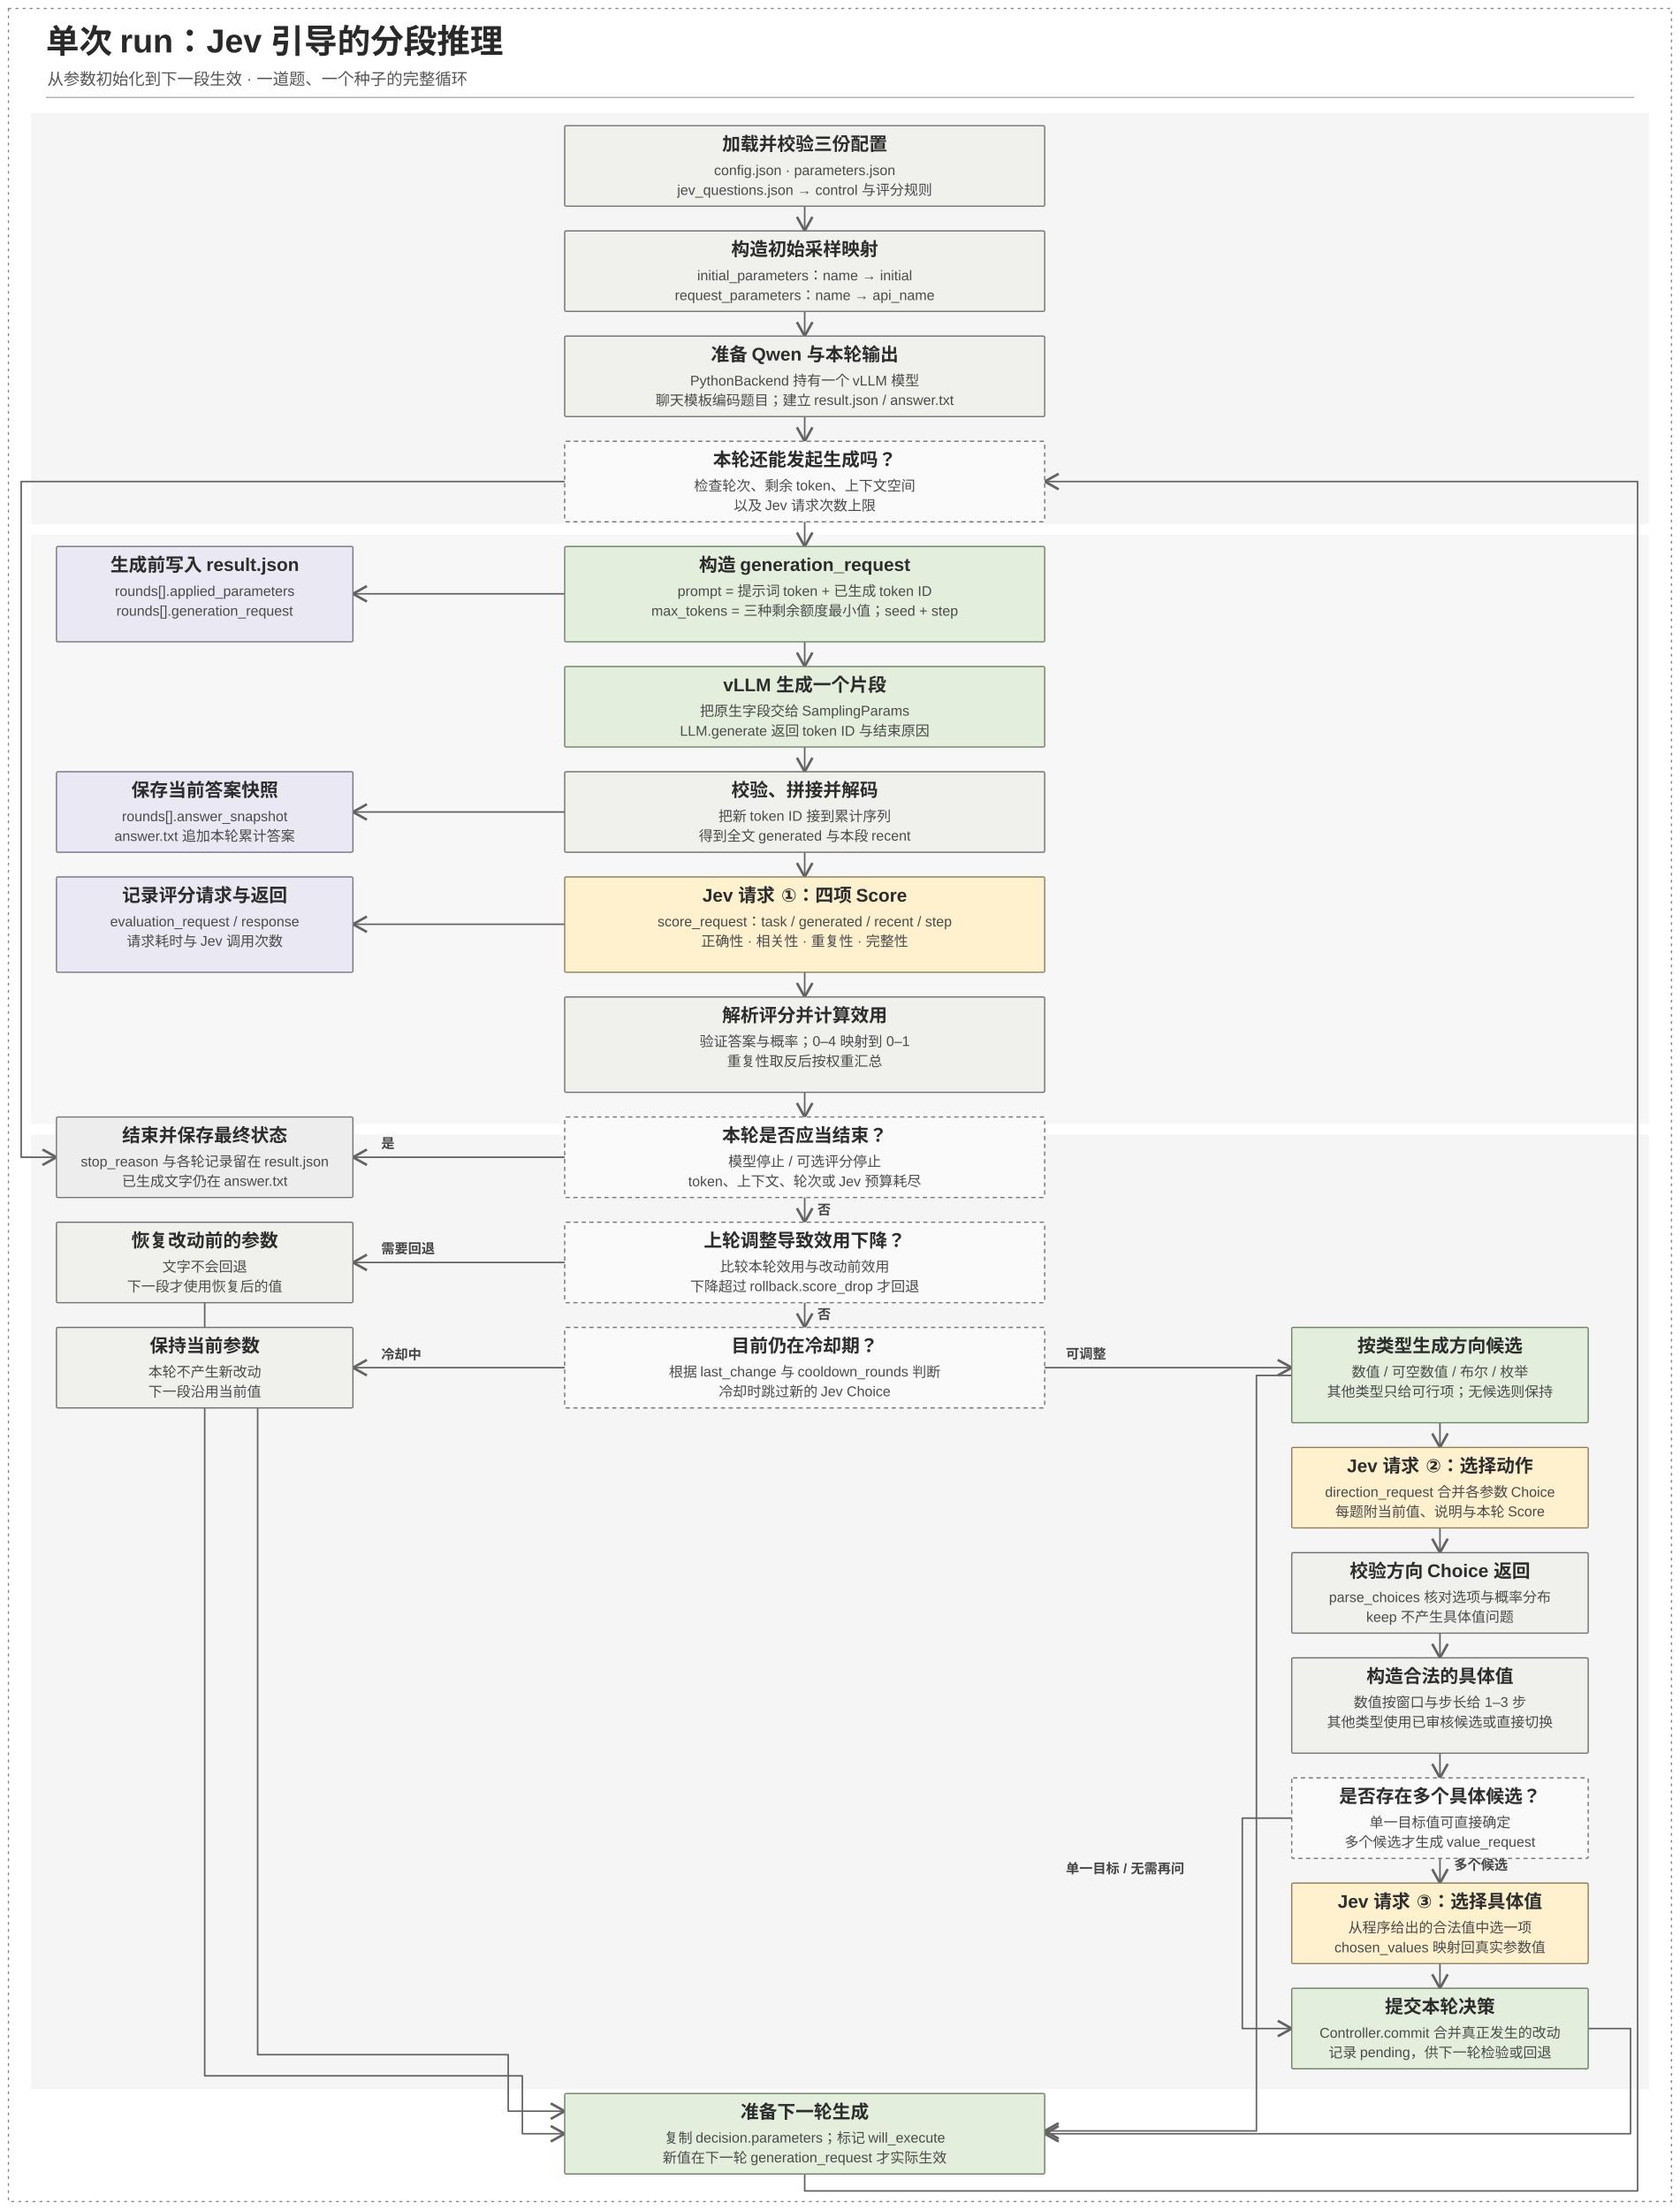
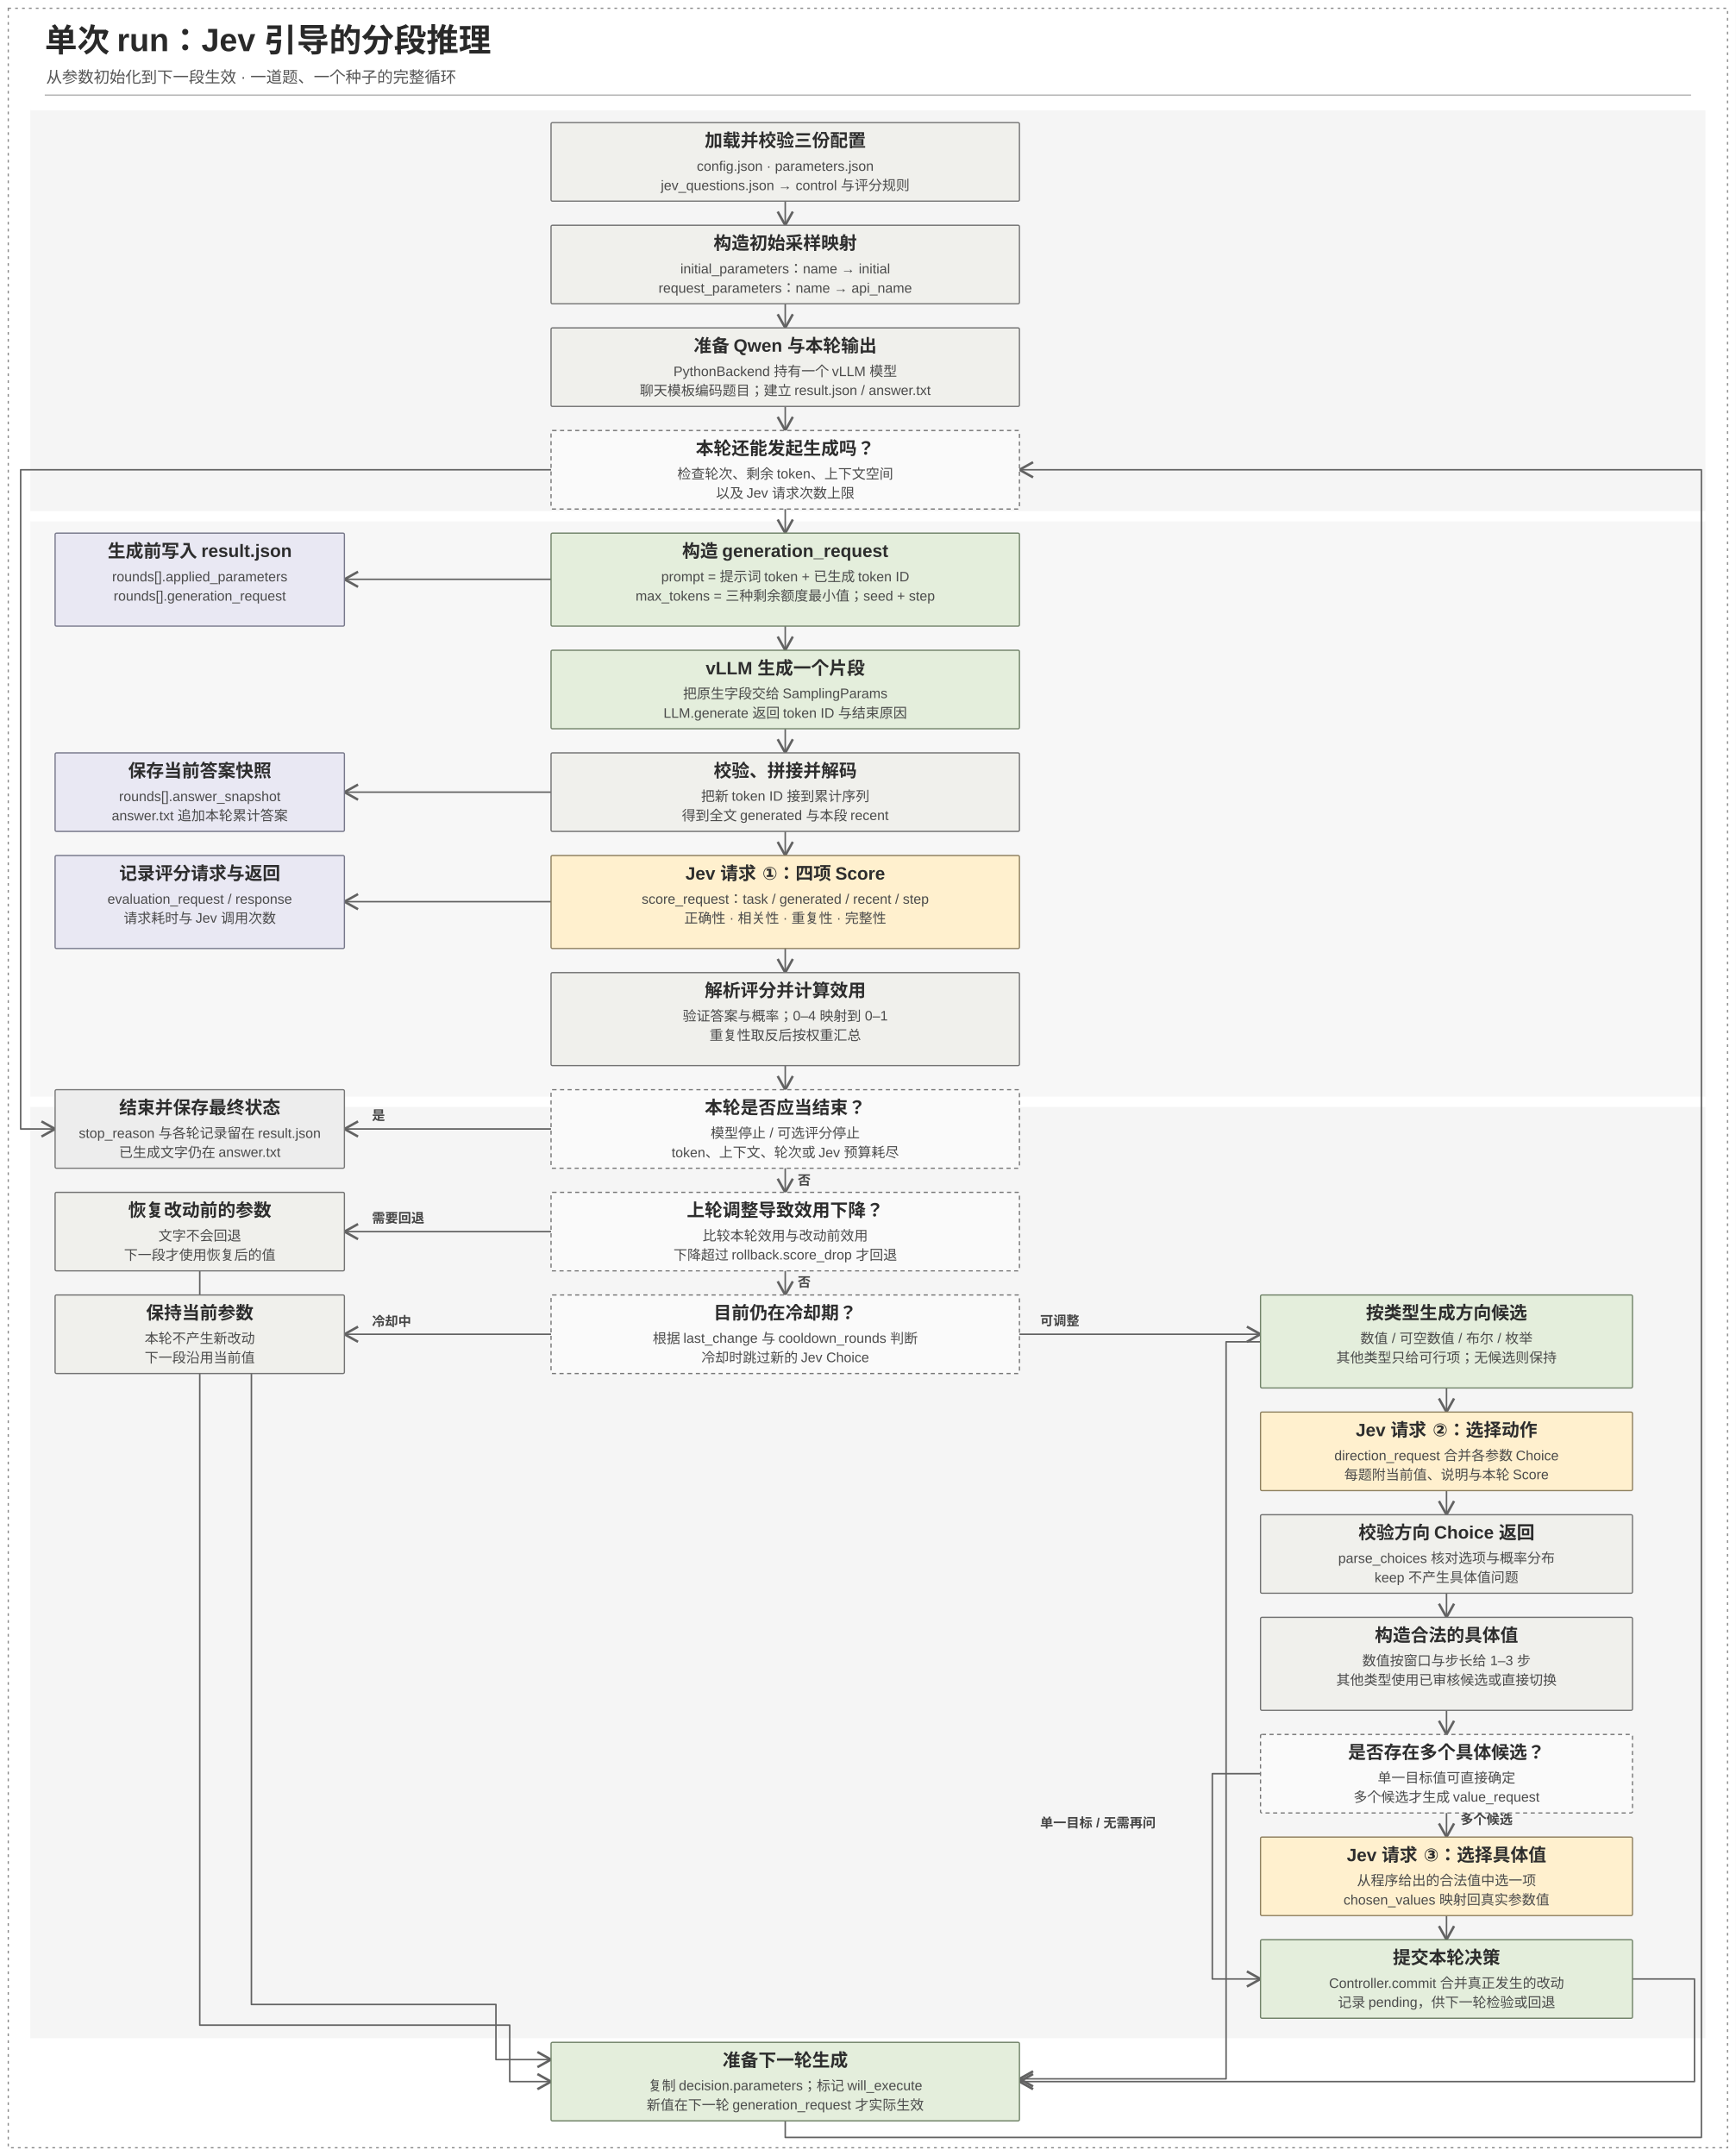
- <svg xmlns="http://www.w3.org/2000/svg" viewBox="0 0 2380 3130" role="img" aria-labelledby="title desc">
+ <svg xmlns="http://www.w3.org/2000/svg" viewBox="0 0 2520 3130" role="img" aria-labelledby="title desc">
  <defs>
    <marker id="arrowhead" markerWidth="12" markerHeight="12" refX="10" refY="6" orient="auto">
      <path d="M1 1 L10 6 L1 11" fill="none" stroke="#626262" stroke-width="1.6" />
    </marker>
  </defs>
  <style>
    .node{fill:#f0f0ec;stroke:#737373;stroke-width:1.8}
    .node.emphasis{fill:#e4eedc;stroke:#718369}
    .node.jev{fill:#fff0ce;stroke:#8e805f}
    .node.decision{fill:#fafafa;stroke:#777;stroke-dasharray:6 5}
    .node.record{fill:#e9e8f3;stroke:#77788a}.node.finish{fill:#ededed;stroke:#777}
    .node-title{fill:#2d2d2d;font:700 26px Arial,'Microsoft YaHei',sans-serif}
    .node-detail{fill:#4b4b4b;font:20px Arial,'Microsoft YaHei',sans-serif}
    .edge{fill:none;stroke:#626262;stroke-width:2.2;stroke-linejoin:round;stroke-linecap:round}
    .edge.record,.edge.branch,.edge.bypass,.edge.loop{stroke:#626262}
    .edge-label{fill:#454545;font:700 19px Arial,'Microsoft YaHei',sans-serif}
  </style>
-   <rect width="2380" height="3130" fill="#fff" />
-   <rect x="12" y="12" width="2356" height="3106" fill="none" stroke="#8a8a8a" stroke-width="1.8" stroke-dasharray="4 6" />
-   <rect x="44" y="160" width="2292" height="582" fill="#f5f5f5" />
-   <rect x="44" y="757" width="2292" height="835" fill="#f7f7f7" />
-   <rect x="44" y="1607" width="2292" height="1352" fill="#f5f5f5" />
+   <rect width="2520" height="3130" fill="#fff" />
+   <rect x="12" y="12" width="2496" height="3106" fill="none" stroke="#8a8a8a" stroke-width="1.8" stroke-dasharray="4 6" />
+   <rect x="44" y="160" width="2432" height="582" fill="#f5f5f5" />
+   <rect x="44" y="757" width="2432" height="835" fill="#f7f7f7" />
+   <rect x="44" y="1607" width="2432" height="1352" fill="#f5f5f5" />
  <text x="65" y="75" fill="#292929" font-family="Arial,'Microsoft YaHei',sans-serif" font-size="47" font-weight="700">单次 run：Jev 引导的分段推理</text>
  <text x="67" y="120" fill="#555" font-family="Arial,'Microsoft YaHei',sans-serif" font-size="23">从参数初始化到下一段生效 · 一道题、一个种子的完整循环</text>
-   <path d="M65 138 H2315" stroke="#a0a0a0" stroke-width="1.5" />
+   <path d="M65 138 H2455" stroke="#a0a0a0" stroke-width="1.5" />
  <g transform="translate(0,-120)">
    <path d="M1140 412 V447" class="edge " marker-end="url(#arrowhead)" />
    <path d="M1140 561 V596" class="edge " marker-end="url(#arrowhead)" />
    <path d="M1140 710 V745" class="edge " marker-end="url(#arrowhead)" />
    <path d="M1140 859 V894" class="edge " marker-end="url(#arrowhead)" />
    <path d="M1140 1029 V1064" class="edge " marker-end="url(#arrowhead)" />
    <path d="M800 802 H30 V1759 H80" class="edge branch" marker-end="url(#arrowhead)" />
    <path d="M800 961 H500" class="edge record" marker-end="url(#arrowhead)" />
    <path d="M1140 1178 V1213" class="edge " marker-end="url(#arrowhead)" />
    <path d="M800 1270 H500" class="edge record" marker-end="url(#arrowhead)" />
    <path d="M1140 1327 V1362" class="edge " marker-end="url(#arrowhead)" />
    <path d="M800 1429 H500" class="edge record" marker-end="url(#arrowhead)" />
    <path d="M1140 1497 V1532" class="edge " marker-end="url(#arrowhead)" />
    <path d="M1140 1667 V1702" class="edge " marker-end="url(#arrowhead)" />
    <path d="M800 1759 H500" class="edge branch" marker-end="url(#arrowhead)" />
    <path d="M1140 1816 V1851" class="edge " marker-end="url(#arrowhead)" />
    <path d="M800 1908 H500" class="edge branch" marker-end="url(#arrowhead)" />
    <path d="M1140 1965 V2000" class="edge " marker-end="url(#arrowhead)" />
    <path d="M800 2057 H500" class="edge branch" marker-end="url(#arrowhead)" />
    <path d="M1480 2057 H1830" class="edge branch" marker-end="url(#arrowhead)" />
-     <path d="M2040 2135 V2170" class="edge " marker-end="url(#arrowhead)" />
-     <path d="M2040 2284 V2319" class="edge " marker-end="url(#arrowhead)" />
-     <path d="M2040 2433 V2468" class="edge " marker-end="url(#arrowhead)" />
-     <path d="M2040 2603 V2638" class="edge " marker-end="url(#arrowhead)" />
-     <path d="M2040 2752 V2787" class="edge " marker-end="url(#arrowhead)" />
-     <path d="M2040 2901 V2936" class="edge " marker-end="url(#arrowhead)" />
+     <path d="M2100 2135 V2170" class="edge " marker-end="url(#arrowhead)" />
+     <path d="M2100 2284 V2319" class="edge " marker-end="url(#arrowhead)" />
+     <path d="M2100 2433 V2468" class="edge " marker-end="url(#arrowhead)" />
+     <path d="M2100 2603 V2638" class="edge " marker-end="url(#arrowhead)" />
+     <path d="M2100 2752 V2787" class="edge " marker-end="url(#arrowhead)" />
+     <path d="M2100 2901 V2936" class="edge " marker-end="url(#arrowhead)" />
    <path d="M1830 2695 H1760 V2993 H1830" class="edge bypass" marker-end="url(#arrowhead)" />
    <path d="M1830 2068 H1780 V3138 H1480" class="edge bypass" marker-end="url(#arrowhead)" />
-     <path d="M2250 2993 H2310 V3142 H1480" class="edge branch" marker-end="url(#arrowhead)" />
+     <path d="M2370 2993 H2460 V3142 H1480" class="edge branch" marker-end="url(#arrowhead)" />
    <path d="M290 1965 V3060 H740 V3142 H800" class="edge branch" marker-end="url(#arrowhead)" />
    <path d="M365 2114 V3030 H720 V3110 H800" class="edge branch" marker-end="url(#arrowhead)" />
-     <path d="M1140 3199 V3223 H2320 V802 H1480" class="edge loop" marker-end="url(#arrowhead)" />
+     <path d="M1140 3199 V3223 H2470 V802 H1480" class="edge loop" marker-end="url(#arrowhead)" />
    <g>
      <rect x="800" y="298" width="680" height="114" rx="2" class="node normal" />
      <text x="1140" y="333" text-anchor="middle" class="node-title">加载并校验三份配置</text>
      <text x="1140" y="368" text-anchor="middle" class="node-detail">config.json · parameters.json</text>
      <text x="1140" y="396" text-anchor="middle" class="node-detail">jev_questions.json → control 与评分规则</text>
    </g>
    <g>
      <rect x="800" y="447" width="680" height="114" rx="2" class="node normal" />
      <text x="1140" y="482" text-anchor="middle" class="node-title">构造初始采样映射</text>
      <text x="1140" y="517" text-anchor="middle" class="node-detail">initial_parameters：name → initial</text>
      <text x="1140" y="545" text-anchor="middle" class="node-detail">request_parameters：name → api_name</text>
    </g>
    <g>
      <rect x="800" y="596" width="680" height="114" rx="2" class="node normal" />
      <text x="1140" y="631" text-anchor="middle" class="node-title">准备 Qwen 与本轮输出</text>
      <text x="1140" y="666" text-anchor="middle" class="node-detail">PythonBackend 持有一个 vLLM 模型</text>
      <text x="1140" y="694" text-anchor="middle" class="node-detail">聊天模板编码题目；建立 result.json / answer.txt</text>
    </g>
    <g>
      <rect x="800" y="745" width="680" height="114" rx="2" class="node decision" />
      <text x="1140" y="780" text-anchor="middle" class="node-title">本轮还能发起生成吗？</text>
      <text x="1140" y="815" text-anchor="middle" class="node-detail">检查轮次、剩余 token、上下文空间</text>
      <text x="1140" y="843" text-anchor="middle" class="node-detail">以及 Jev 请求次数上限</text>
    </g>
    <g>
      <rect x="800" y="894" width="680" height="135" rx="2" class="node emphasis" />
      <text x="1140" y="929" text-anchor="middle" class="node-title">构造 generation_request</text>
      <text x="1140" y="964" text-anchor="middle" class="node-detail">prompt = 提示词 token + 已生成 token ID</text>
      <text x="1140" y="992" text-anchor="middle" class="node-detail">max_tokens = 三种剩余额度最小值；seed + step</text>
    </g>
    <g>
      <rect x="80" y="894" width="420" height="135" rx="2" class="node record" />
      <text x="290" y="929" text-anchor="middle" class="node-title">生成前写入 result.json</text>
      <text x="290" y="964" text-anchor="middle" class="node-detail">rounds[].applied_parameters</text>
      <text x="290" y="992" text-anchor="middle" class="node-detail">rounds[].generation_request</text>
    </g>
    <g>
      <rect x="800" y="1064" width="680" height="114" rx="2" class="node emphasis" />
      <text x="1140" y="1099" text-anchor="middle" class="node-title">vLLM 生成一个片段</text>
      <text x="1140" y="1134" text-anchor="middle" class="node-detail">把原生字段交给 SamplingParams</text>
      <text x="1140" y="1162" text-anchor="middle" class="node-detail">LLM.generate 返回 token ID 与结束原因</text>
    </g>
    <g>
      <rect x="800" y="1213" width="680" height="114" rx="2" class="node normal" />
      <text x="1140" y="1248" text-anchor="middle" class="node-title">校验、拼接并解码</text>
      <text x="1140" y="1283" text-anchor="middle" class="node-detail">把新 token ID 接到累计序列</text>
      <text x="1140" y="1311" text-anchor="middle" class="node-detail">得到全文 generated 与本段 recent</text>
    </g>
    <g>
      <rect x="80" y="1213" width="420" height="114" rx="2" class="node record" />
      <text x="290" y="1248" text-anchor="middle" class="node-title">保存当前答案快照</text>
      <text x="290" y="1283" text-anchor="middle" class="node-detail">rounds[].answer_snapshot</text>
      <text x="290" y="1311" text-anchor="middle" class="node-detail">answer.txt 追加本轮累计答案</text>
    </g>
    <g>
      <rect x="800" y="1362" width="680" height="135" rx="2" class="node jev" />
      <text x="1140" y="1397" text-anchor="middle" class="node-title">Jev 请求 ①：四项 Score</text>
      <text x="1140" y="1432" text-anchor="middle" class="node-detail">score_request：task / generated / recent / step</text>
      <text x="1140" y="1460" text-anchor="middle" class="node-detail">正确性 · 相关性 · 重复性 · 完整性</text>
    </g>
    <g>
      <rect x="80" y="1362" width="420" height="135" rx="2" class="node record" />
      <text x="290" y="1397" text-anchor="middle" class="node-title">记录评分请求与返回</text>
      <text x="290" y="1432" text-anchor="middle" class="node-detail">evaluation_request / response</text>
      <text x="290" y="1460" text-anchor="middle" class="node-detail">请求耗时与 Jev 调用次数</text>
    </g>
    <g>
      <rect x="800" y="1532" width="680" height="135" rx="2" class="node normal" />
      <text x="1140" y="1567" text-anchor="middle" class="node-title">解析评分并计算效用</text>
      <text x="1140" y="1602" text-anchor="middle" class="node-detail">验证答案与概率；0–4 映射到 0–1</text>
      <text x="1140" y="1630" text-anchor="middle" class="node-detail">重复性取反后按权重汇总</text>
    </g>
    <g>
      <rect x="800" y="1702" width="680" height="114" rx="2" class="node decision" />
      <text x="1140" y="1737" text-anchor="middle" class="node-title">本轮是否应当结束？</text>
      <text x="1140" y="1772" text-anchor="middle" class="node-detail">模型停止 / 可选评分停止</text>
      <text x="1140" y="1800" text-anchor="middle" class="node-detail">token、上下文、轮次或 Jev 预算耗尽</text>
    </g>
    <g>
      <rect x="80" y="1702" width="420" height="114" rx="2" class="node finish" />
      <text x="290" y="1737" text-anchor="middle" class="node-title">结束并保存最终状态</text>
      <text x="290" y="1772" text-anchor="middle" class="node-detail">stop_reason 与各轮记录留在 result.json</text>
      <text x="290" y="1800" text-anchor="middle" class="node-detail">已生成文字仍在 answer.txt</text>
    </g>
    <g>
      <rect x="800" y="1851" width="680" height="114" rx="2" class="node decision" />
      <text x="1140" y="1886" text-anchor="middle" class="node-title">上轮调整导致效用下降？</text>
      <text x="1140" y="1921" text-anchor="middle" class="node-detail">比较本轮效用与改动前效用</text>
      <text x="1140" y="1949" text-anchor="middle" class="node-detail">下降超过 rollback.score_drop 才回退</text>
    </g>
    <g>
      <rect x="80" y="1851" width="420" height="114" rx="2" class="node normal" />
      <text x="290" y="1886" text-anchor="middle" class="node-title">恢复改动前的参数</text>
      <text x="290" y="1921" text-anchor="middle" class="node-detail">文字不会回退</text>
      <text x="290" y="1949" text-anchor="middle" class="node-detail">下一段才使用恢复后的值</text>
    </g>
    <g>
      <rect x="800" y="2000" width="680" height="114" rx="2" class="node decision" />
      <text x="1140" y="2035" text-anchor="middle" class="node-title">目前仍在冷却期？</text>
      <text x="1140" y="2070" text-anchor="middle" class="node-detail">根据 last_change 与 cooldown_rounds 判断</text>
      <text x="1140" y="2098" text-anchor="middle" class="node-detail">冷却时跳过新的 Jev Choice</text>
    </g>
    <g>
      <rect x="80" y="2000" width="420" height="114" rx="2" class="node normal" />
      <text x="290" y="2035" text-anchor="middle" class="node-title">保持当前参数</text>
      <text x="290" y="2070" text-anchor="middle" class="node-detail">本轮不产生新改动</text>
      <text x="290" y="2098" text-anchor="middle" class="node-detail">下一段沿用当前值</text>
    </g>
    <g>
-       <rect x="1830" y="2000" width="420" height="135" rx="2" class="node emphasis" />
-       <text x="2040" y="2035" text-anchor="middle" class="node-title">按类型生成方向候选</text>
-       <text x="2040" y="2070" text-anchor="middle" class="node-detail">数值 / 可空数值 / 布尔 / 枚举</text>
-       <text x="2040" y="2098" text-anchor="middle" class="node-detail">其他类型只给可行项；无候选则保持</text>
-     </g>
-     <g>
-       <rect x="1830" y="2170" width="420" height="114" rx="2" class="node jev" />
-       <text x="2040" y="2205" text-anchor="middle" class="node-title">Jev 请求 ②：选择动作</text>
-       <text x="2040" y="2240" text-anchor="middle" class="node-detail">direction_request 合并各参数 Choice</text>
-       <text x="2040" y="2268" text-anchor="middle" class="node-detail">每题附当前值、说明与本轮 Score</text>
-     </g>
-     <g>
-       <rect x="1830" y="2319" width="420" height="114" rx="2" class="node normal" />
-       <text x="2040" y="2354" text-anchor="middle" class="node-title">校验方向 Choice 返回</text>
-       <text x="2040" y="2389" text-anchor="middle" class="node-detail">parse_choices 核对选项与概率分布</text>
-       <text x="2040" y="2417" text-anchor="middle" class="node-detail">keep 不产生具体值问题</text>
-     </g>
-     <g>
-       <rect x="1830" y="2468" width="420" height="135" rx="2" class="node normal" />
-       <text x="2040" y="2503" text-anchor="middle" class="node-title">构造合法的具体值</text>
-       <text x="2040" y="2538" text-anchor="middle" class="node-detail">数值按窗口与步长给 1–3 步</text>
-       <text x="2040" y="2566" text-anchor="middle" class="node-detail">其他类型使用已审核候选或直接切换</text>
-     </g>
-     <g>
-       <rect x="1830" y="2638" width="420" height="114" rx="2" class="node decision" />
-       <text x="2040" y="2673" text-anchor="middle" class="node-title">是否存在多个具体候选？</text>
-       <text x="2040" y="2708" text-anchor="middle" class="node-detail">单一目标值可直接确定</text>
-       <text x="2040" y="2736" text-anchor="middle" class="node-detail">多个候选才生成 value_request</text>
-     </g>
-     <g>
-       <rect x="1830" y="2787" width="420" height="114" rx="2" class="node jev" />
-       <text x="2040" y="2822" text-anchor="middle" class="node-title">Jev 请求 ③：选择具体值</text>
-       <text x="2040" y="2857" text-anchor="middle" class="node-detail">从程序给出的合法值中选一项</text>
-       <text x="2040" y="2885" text-anchor="middle" class="node-detail">chosen_values 映射回真实参数值</text>
-     </g>
-     <g>
-       <rect x="1830" y="2936" width="420" height="114" rx="2" class="node emphasis" />
-       <text x="2040" y="2971" text-anchor="middle" class="node-title">提交本轮决策</text>
-       <text x="2040" y="3006" text-anchor="middle" class="node-detail">Controller.commit 合并真正发生的改动</text>
-       <text x="2040" y="3034" text-anchor="middle" class="node-detail">记录 pending，供下一轮检验或回退</text>
+       <rect x="1830" y="2000" width="540" height="135" rx="2" class="node emphasis" />
+       <text x="2100" y="2035" text-anchor="middle" class="node-title">按类型生成方向候选</text>
+       <text x="2100" y="2070" text-anchor="middle" class="node-detail">数值 / 可空数值 / 布尔 / 枚举</text>
+       <text x="2100" y="2098" text-anchor="middle" class="node-detail">其他类型只给可行项；无候选则保持</text>
+     </g>
+     <g>
+       <rect x="1830" y="2170" width="540" height="114" rx="2" class="node jev" />
+       <text x="2100" y="2205" text-anchor="middle" class="node-title">Jev 请求 ②：选择动作</text>
+       <text x="2100" y="2240" text-anchor="middle" class="node-detail">direction_request 合并各参数 Choice</text>
+       <text x="2100" y="2268" text-anchor="middle" class="node-detail">每题附当前值、说明与本轮 Score</text>
+     </g>
+     <g>
+       <rect x="1830" y="2319" width="540" height="114" rx="2" class="node normal" />
+       <text x="2100" y="2354" text-anchor="middle" class="node-title">校验方向 Choice 返回</text>
+       <text x="2100" y="2389" text-anchor="middle" class="node-detail">parse_choices 核对选项与概率分布</text>
+       <text x="2100" y="2417" text-anchor="middle" class="node-detail">keep 不产生具体值问题</text>
+     </g>
+     <g>
+       <rect x="1830" y="2468" width="540" height="135" rx="2" class="node normal" />
+       <text x="2100" y="2503" text-anchor="middle" class="node-title">构造合法的具体值</text>
+       <text x="2100" y="2538" text-anchor="middle" class="node-detail">数值按窗口与步长给 1–3 步</text>
+       <text x="2100" y="2566" text-anchor="middle" class="node-detail">其他类型使用已审核候选或直接切换</text>
+     </g>
+     <g>
+       <rect x="1830" y="2638" width="540" height="114" rx="2" class="node decision" />
+       <text x="2100" y="2673" text-anchor="middle" class="node-title">是否存在多个具体候选？</text>
+       <text x="2100" y="2708" text-anchor="middle" class="node-detail">单一目标值可直接确定</text>
+       <text x="2100" y="2736" text-anchor="middle" class="node-detail">多个候选才生成 value_request</text>
+     </g>
+     <g>
+       <rect x="1830" y="2787" width="540" height="114" rx="2" class="node jev" />
+       <text x="2100" y="2822" text-anchor="middle" class="node-title">Jev 请求 ③：选择具体值</text>
+       <text x="2100" y="2857" text-anchor="middle" class="node-detail">从程序给出的合法值中选一项</text>
+       <text x="2100" y="2885" text-anchor="middle" class="node-detail">chosen_values 映射回真实参数值</text>
+     </g>
+     <g>
+       <rect x="1830" y="2936" width="540" height="114" rx="2" class="node emphasis" />
+       <text x="2100" y="2971" text-anchor="middle" class="node-title">提交本轮决策</text>
+       <text x="2100" y="3006" text-anchor="middle" class="node-detail">Controller.commit 合并真正发生的改动</text>
+       <text x="2100" y="3034" text-anchor="middle" class="node-detail">记录 pending，供下一轮检验或回退</text>
    </g>
    <g>
      <rect x="800" y="3085" width="680" height="114" rx="2" class="node emphasis" />
      <text x="1140" y="3120" text-anchor="middle" class="node-title">准备下一轮生成</text>
      <text x="1140" y="3155" text-anchor="middle" class="node-detail">复制 decision.parameters；标记 will_execute</text>
      <text x="1140" y="3183" text-anchor="middle" class="node-detail">新值在下一轮 generation_request 才实际生效</text>
    </g>
    <text x="540" y="1746" class="edge-label">是</text>
    <text x="1158" y="1840" class="edge-label">否</text>
    <text x="540" y="1895" class="edge-label">需要回退</text>
    <text x="1158" y="1988" class="edge-label">否</text>
    <text x="540" y="2045" class="edge-label">冷却中</text>
    <text x="1510" y="2044" class="edge-label">可调整</text>
-     <text x="2060" y="2768" class="edge-label">多个候选</text>
+     <text x="2120" y="2768" class="edge-label">多个候选</text>
    <text x="1510" y="2773" class="edge-label">单一目标 / 无需再问</text>
  </g>
</svg>
